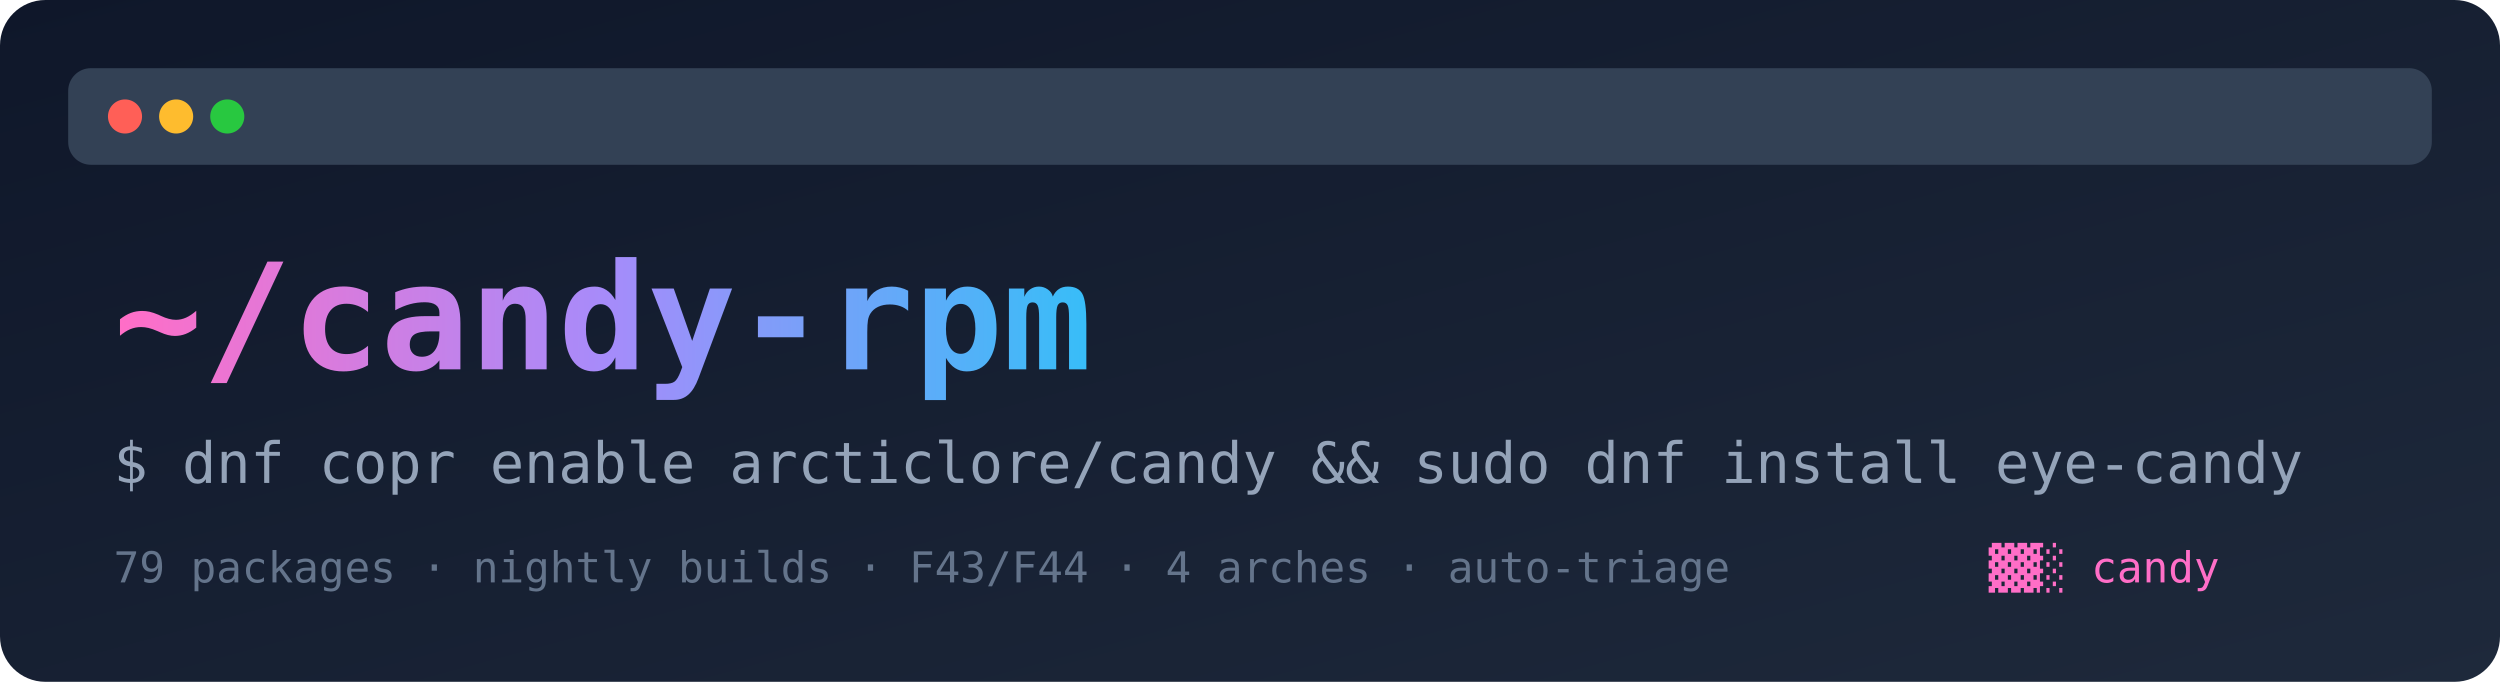
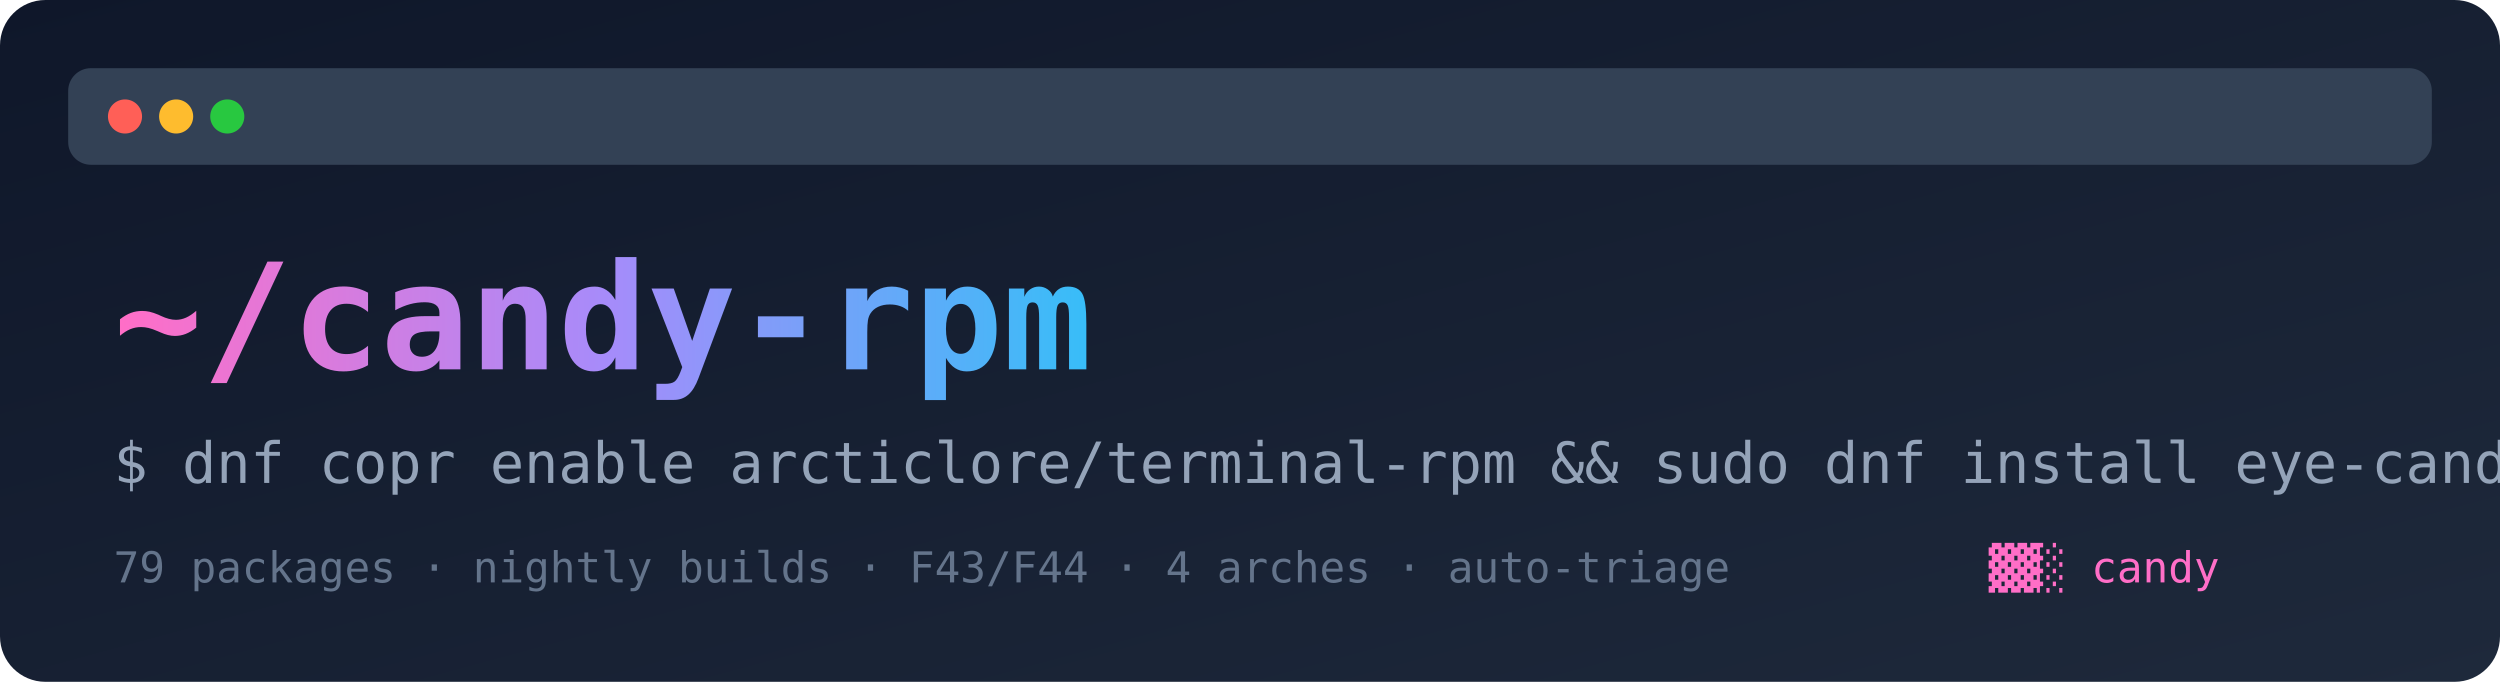
<svg xmlns="http://www.w3.org/2000/svg" width="880" height="240" viewBox="0 0 880 240">
  <defs>
    <linearGradient id="g" x1="0" y1="0" x2="1" y2="0">
      <stop offset="0" stop-color="#ff6ec7" />
      <stop offset=".5" stop-color="#a78bfa" />
      <stop offset="1" stop-color="#38bdf8" />
    </linearGradient>
    <linearGradient id="t" x1="0" y1="0" x2="1" y2="1">
      <stop offset="0" stop-color="#0f172a" />
      <stop offset="1" stop-color="#1e293b" />
    </linearGradient>
  </defs>
  <rect width="880" height="240" rx="16" fill="url(#t)" />
  <rect x="24" y="24" width="832" height="34" rx="8" fill="#334155" />
  <circle cx="44" cy="41" r="6" fill="#ff5f57" />
  <circle cx="62" cy="41" r="6" fill="#febc2e" />
  <circle cx="80" cy="41" r="6" fill="#28c840" />
  <text x="40" y="130" font-family="monospace" font-size="52" font-weight="bold" fill="url(#g)">~/candy-rpm</text>
-   <text x="40" y="170" font-family="monospace" font-size="20" fill="#94a3b8">$ dnf copr enable arcticlore/candy &amp;&amp; sudo dnf install eye-candy</text>
+   <text x="40" y="170" font-family="monospace" font-size="20" fill="#94a3b8">$ dnf copr enable arcticlore/terminal-rpm &amp;&amp; sudo dnf install eye-candy</text>
  <text x="40" y="205" font-family="monospace" font-size="15" fill="#64748b">79 packages · nightly builds · F43/F44 · 4 arches · auto-triage</text>
  <text x="700" y="205" font-family="monospace" font-size="15" fill="#ff6ec7">▓▓░ candy</text>
</svg>
